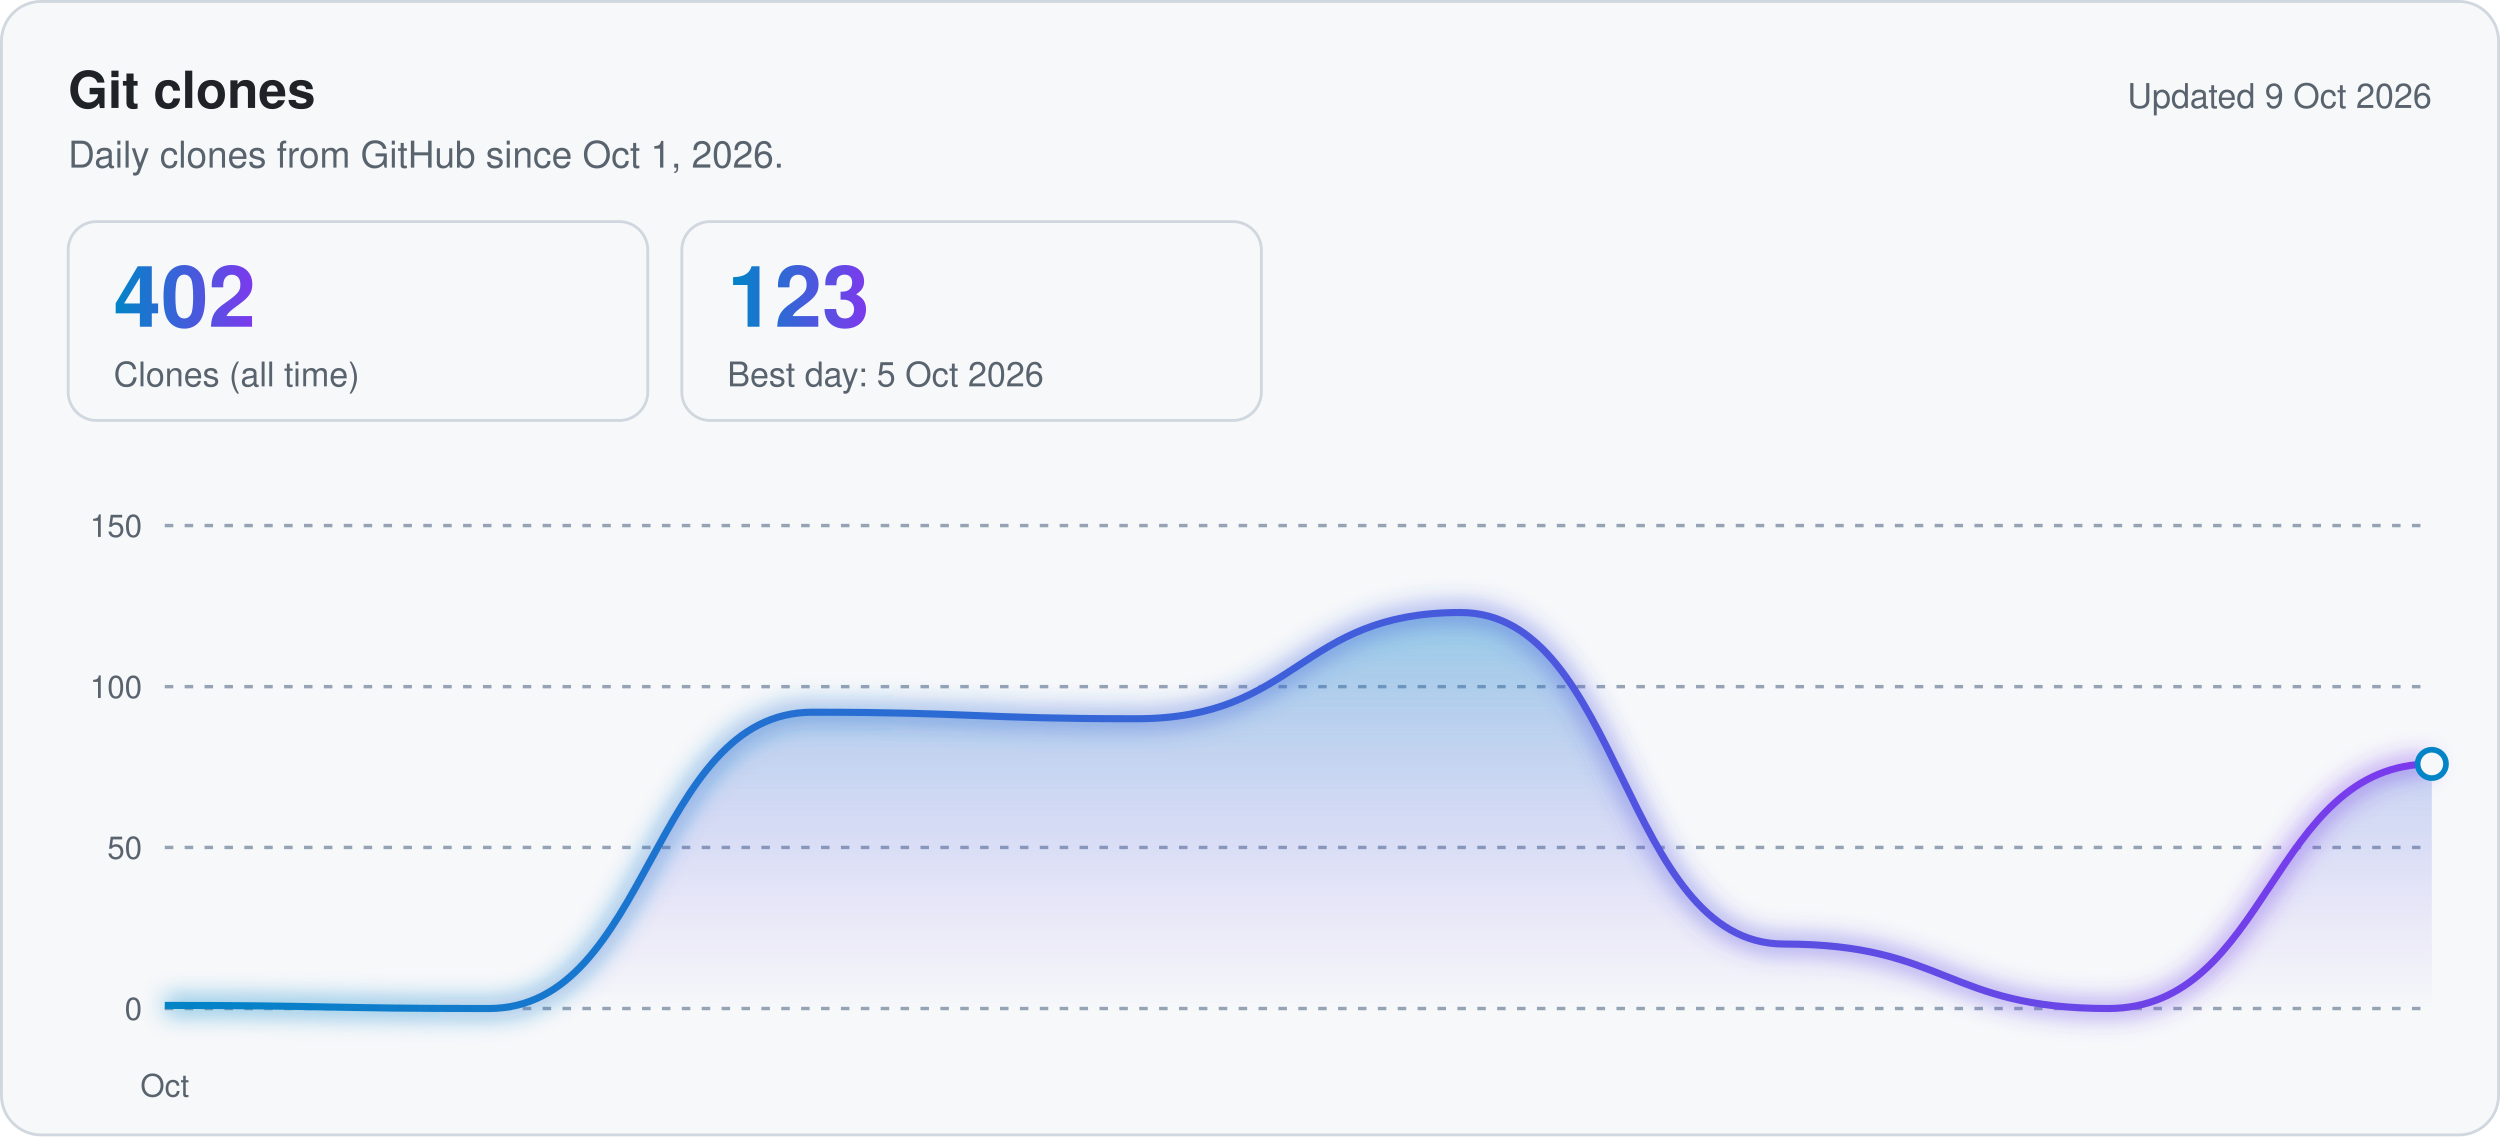
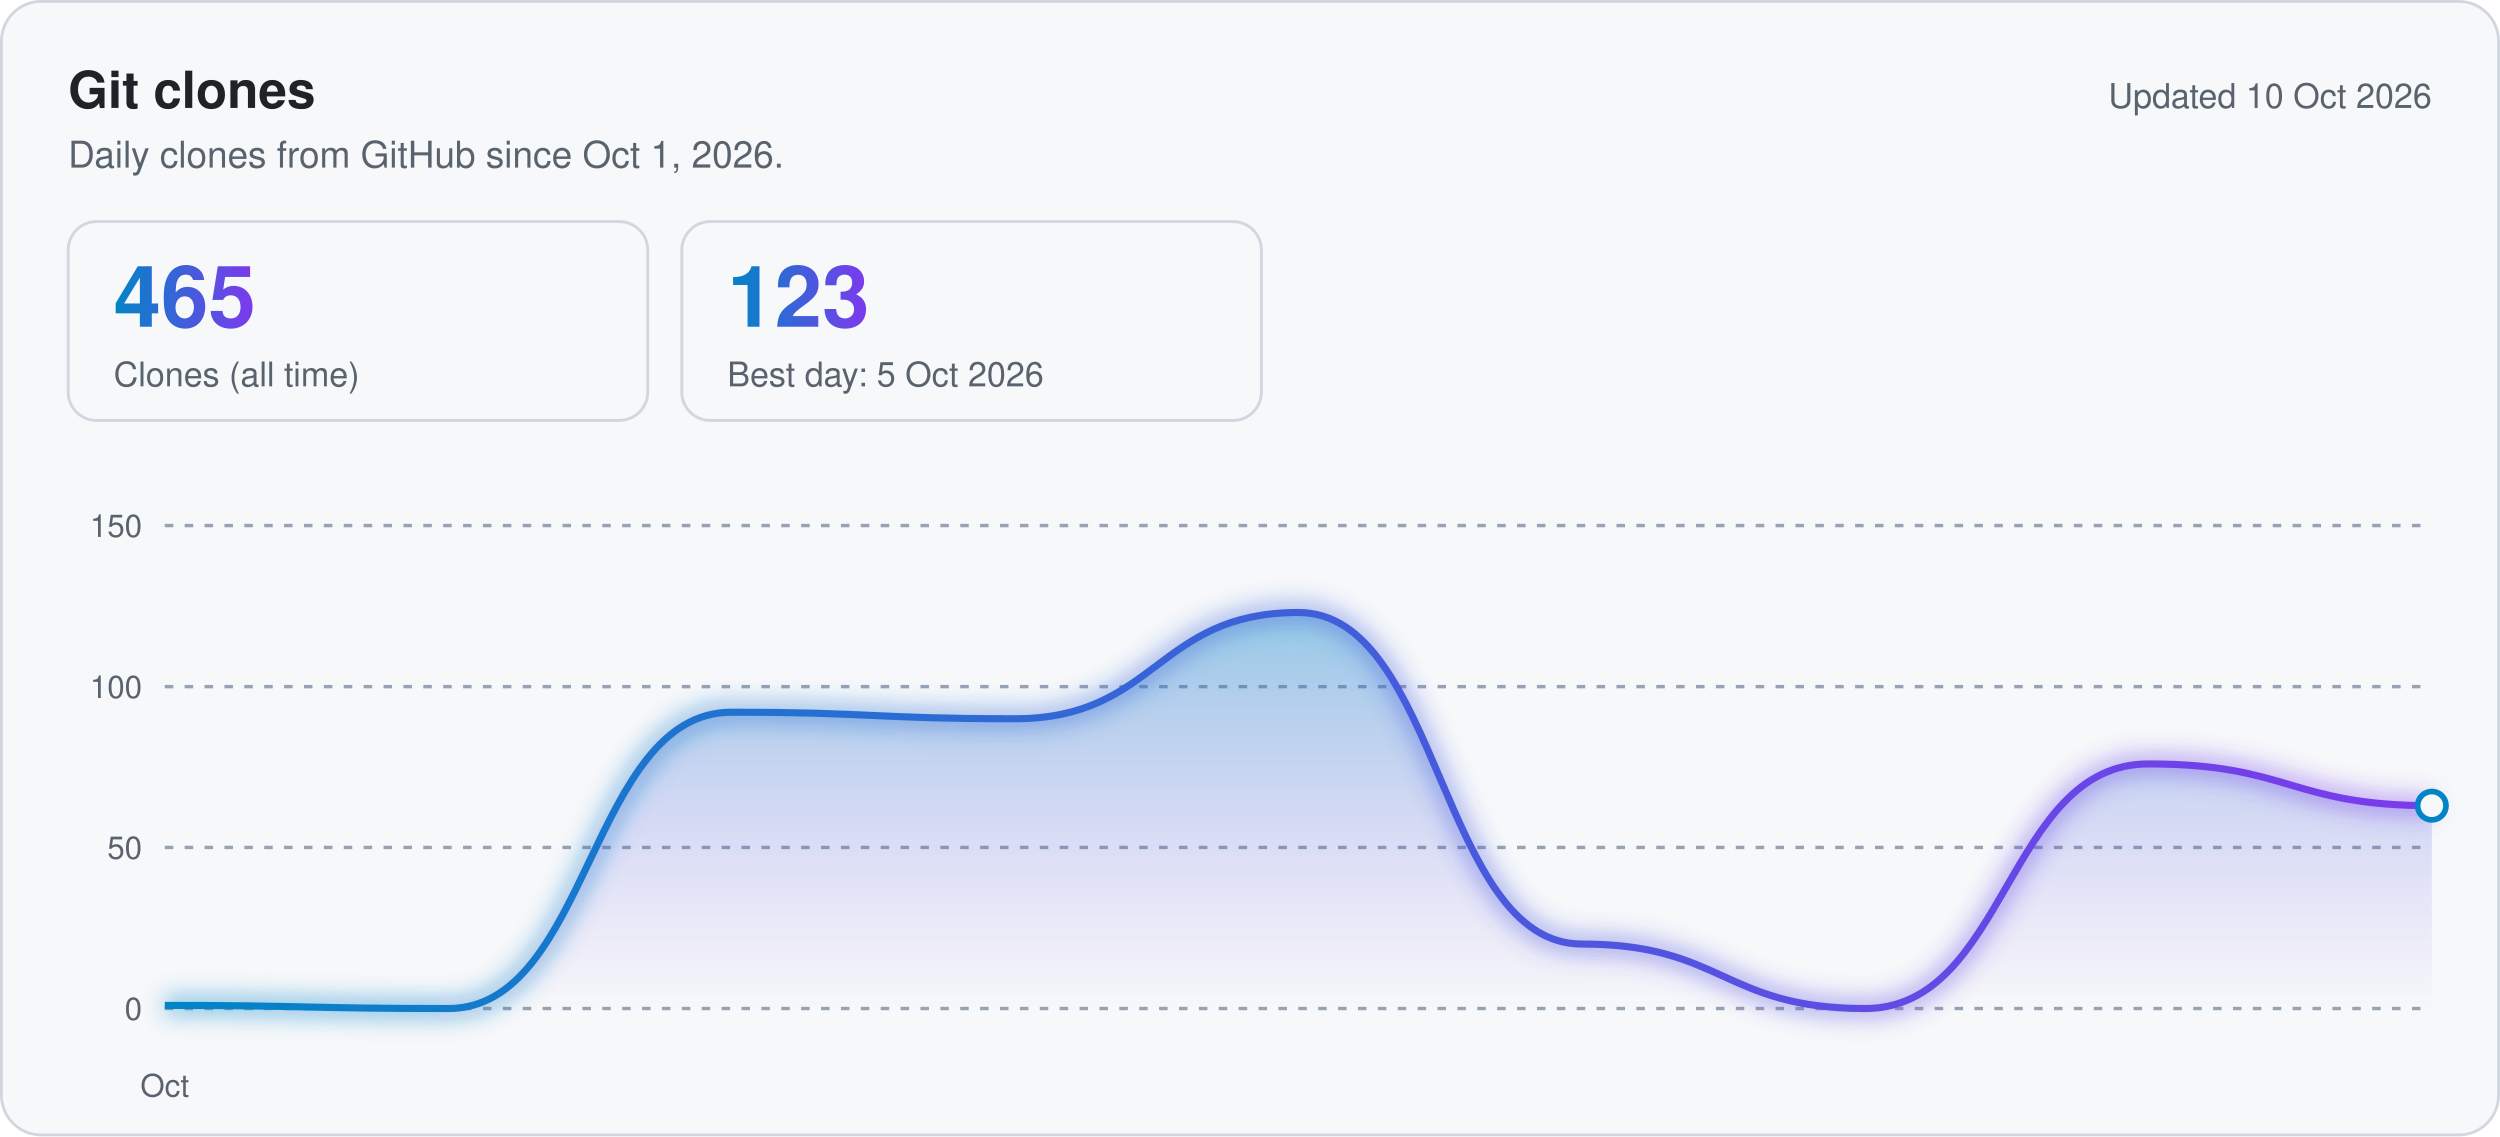
<svg xmlns="http://www.w3.org/2000/svg" viewBox="0 0 880 400" width="880" height="400" role="img" aria-label="Git clones" font-family="'Segoe UI', system-ui, -apple-system, Helvetica, Arial, sans-serif">
  <style>@keyframes draw{from{stroke-dasharray:1;stroke-dashoffset:1}to{stroke-dasharray:1;stroke-dashoffset:0}}@keyframes fade{from{opacity:0}}.ln,.gw{animation:draw 2.2s ease-out .2s backwards}.fd{animation:fade 1.4s ease 1.2s backwards}@media (prefers-reduced-motion:reduce){.lwv{display:none}}@media (prefers-reduced-motion:reduce){*{animation:none!important}}</style>
  <defs>
    <linearGradient id="lg" x1="0" x2="1">
      <stop offset="0" stop-color="#0284c7" />
      <stop offset="1" stop-color="#7c3aed" />
    </linearGradient>
    <linearGradient id="ag" x1="0" x2="0" y1="0" y2="1">
      <stop offset="0" stop-color="#0284c7" stop-opacity=".4" />
      <stop offset="1" stop-color="#7c3aed" stop-opacity="0" />
    </linearGradient>
    <filter id="gw" x="-5%" y="-30%" width="110%" height="160%">
      <feGaussianBlur stdDeviation="4" />
    </filter>
    <linearGradient id="wv" gradientUnits="userSpaceOnUse" x1="0" y1="0" x2="880" y2="0" gradientTransform="translate(-90,0)">
      <stop offset="0" stop-color="#fff" stop-opacity="0" />
      <stop offset=".04" stop-color="#fff" stop-opacity="0" />
      <stop offset=".08" stop-color="#fff" stop-opacity="1" />
      <stop offset=".086" stop-color="#fff" stop-opacity="0" />
      <stop offset="1" stop-color="#fff" stop-opacity="0" />
      <animateTransform attributeName="gradientTransform" type="translate" from="-90 0" to="970 0" dur="10s" begin="2.4s" repeatCount="indefinite" />
    </linearGradient>
  </defs>
  <rect x=".5" y=".5" width="879" height="399" rx="14" fill="#f6f8fa" stroke="#d0d7de" />
  <text x="24" y="38" font-size="18" font-weight="700" fill="#1f2328">Git clones</text>
  <text x="24" y="59" font-size="13" fill="#59636e">Daily clones from GitHub since Oct 1, 2026.</text>
-   <text x="856" y="38" font-size="12" fill="#59636e" text-anchor="end">Updated 9 Oct 2026</text>
+   <text x="856" y="38" font-size="12" fill="#59636e" text-anchor="end">Updated 10 Oct 2026</text>
  <rect x="24" y="78" width="204" height="70" rx="10" fill="none" stroke="#d0d7de" />
-   <text x="40" y="115" font-size="30" font-weight="700" fill="url(#lg)">402</text>
+   <text x="40" y="115" font-size="30" font-weight="700" fill="url(#lg)">465</text>
  <text x="40" y="136" font-size="12" fill="#59636e">Clones (all time)</text>
  <rect x="240" y="78" width="204" height="70" rx="10" fill="none" stroke="#d0d7de" />
  <text x="256" y="115" font-size="30" font-weight="700" fill="url(#lg)">123</text>
  <text x="256" y="136" font-size="12" fill="#59636e">Best day: 5 Oct 2026</text>
  <line x1="58" x2="856" y1="355.0" y2="355.0" stroke="#95a3b5" stroke-width="1.2" stroke-dasharray="3 4" />
  <text x="50" y="359.0" font-size="11" fill="#59636e" text-anchor="end">0</text>
  <line x1="58" x2="856" y1="298.3" y2="298.3" stroke="#95a3b5" stroke-width="1.2" stroke-dasharray="3 4" />
  <text x="50" y="302.3" font-size="11" fill="#59636e" text-anchor="end">50</text>
  <line x1="58" x2="856" y1="241.7" y2="241.7" stroke="#95a3b5" stroke-width="1.2" stroke-dasharray="3 4" />
  <text x="50" y="245.7" font-size="11" fill="#59636e" text-anchor="end">100</text>
  <line x1="58" x2="856" y1="185.0" y2="185.0" stroke="#95a3b5" stroke-width="1.2" stroke-dasharray="3 4" />
  <text x="50" y="189.0" font-size="11" fill="#59636e" text-anchor="end">150</text>
  <text x="58.0" y="386" font-size="11" fill="#59636e" text-anchor="middle">Oct</text>
-   <path class="fd" d="M58.0,353.9C115.0,353.9 115.0,355.0 172.0,355.0C229.0,355.0 229.0,250.7 286.0,250.7C343.0,250.7 343.0,253.0 400.0,253.0C457.0,253.0 457.0,215.6 514.0,215.6C571.0,215.6 571.0,332.3 628.0,332.3C685.0,332.3 685.0,355.0 742.0,355.0C799.0,355.0 799.0,268.9 856.0,268.9L856.0,355.0L58.0,355.0Z" fill="url(#ag)" />
-   <path class="gw" d="M58.0,353.9C115.0,353.9 115.0,355.0 172.0,355.0C229.0,355.0 229.0,250.7 286.0,250.7C343.0,250.7 343.0,253.0 400.0,253.0C457.0,253.0 457.0,215.6 514.0,215.6C571.0,215.6 571.0,332.3 628.0,332.3C685.0,332.3 685.0,355.0 742.0,355.0C799.0,355.0 799.0,268.9 856.0,268.9" pathLength="1" fill="none" stroke="url(#lg)" stroke-width="7" stroke-opacity=".45" filter="url(#gw)" />
-   <path class="ln" d="M58.0,353.9C115.0,353.9 115.0,355.0 172.0,355.0C229.0,355.0 229.0,250.7 286.0,250.7C343.0,250.7 343.0,253.0 400.0,253.0C457.0,253.0 457.0,215.6 514.0,215.6C571.0,215.6 571.0,332.3 628.0,332.3C685.0,332.3 685.0,355.0 742.0,355.0C799.0,355.0 799.0,268.9 856.0,268.9" pathLength="1" fill="none" stroke="url(#lg)" stroke-width="2.5" stroke-linejoin="round" />
-   <path class="lwv" d="M58.0,353.9C115.0,353.9 115.0,355.0 172.0,355.0C229.0,355.0 229.0,250.7 286.0,250.7C343.0,250.7 343.0,253.0 400.0,253.0C457.0,253.0 457.0,215.6 514.0,215.6C571.0,215.6 571.0,332.3 628.0,332.3C685.0,332.3 685.0,355.0 742.0,355.0C799.0,355.0 799.0,268.9 856.0,268.9" fill="none" stroke="url(#wv)" stroke-width="5.5" stroke-linecap="round" filter="url(#gw)" />
-   <path class="lwv" d="M58.0,353.9C115.0,353.9 115.0,355.0 172.0,355.0C229.0,355.0 229.0,250.7 286.0,250.7C343.0,250.7 343.0,253.0 400.0,253.0C457.0,253.0 457.0,215.6 514.0,215.6C571.0,215.6 571.0,332.3 628.0,332.3C685.0,332.3 685.0,355.0 742.0,355.0C799.0,355.0 799.0,268.9 856.0,268.9" fill="none" stroke="url(#wv)" stroke-width="2" stroke-linecap="round" />
-   <circle class="fd" cx="856.0" cy="268.9" r="5" fill="#f6f8fa" stroke="#0284c7" stroke-width="2" />
+   <path class="fd" d="M58.0,353.9C107.9,353.9 107.9,355.0 157.8,355.0C207.6,355.0 207.6,250.7 257.5,250.7C307.4,250.7 307.4,253.0 357.2,253.0C407.1,253.0 407.1,215.6 457.0,215.6C506.9,215.6 506.9,332.3 556.8,332.3C606.6,332.3 606.6,355.0 656.5,355.0C706.4,355.0 706.4,268.9 756.2,268.9C806.1,268.9 806.1,283.6 856.0,283.6L856.0,355.0L58.0,355.0Z" fill="url(#ag)" />
+   <path class="gw" d="M58.0,353.9C107.9,353.9 107.9,355.0 157.8,355.0C207.6,355.0 207.6,250.7 257.5,250.7C307.4,250.7 307.4,253.0 357.2,253.0C407.1,253.0 407.1,215.6 457.0,215.6C506.9,215.6 506.9,332.3 556.8,332.3C606.6,332.3 606.6,355.0 656.5,355.0C706.4,355.0 706.4,268.9 756.2,268.9C806.1,268.9 806.1,283.6 856.0,283.6" pathLength="1" fill="none" stroke="url(#lg)" stroke-width="7" stroke-opacity=".45" filter="url(#gw)" />
+   <path class="ln" d="M58.0,353.9C107.9,353.9 107.9,355.0 157.8,355.0C207.6,355.0 207.6,250.7 257.5,250.7C307.4,250.7 307.4,253.0 357.2,253.0C407.1,253.0 407.1,215.6 457.0,215.6C506.9,215.6 506.9,332.3 556.8,332.3C606.6,332.3 606.6,355.0 656.5,355.0C706.4,355.0 706.4,268.9 756.2,268.9C806.1,268.9 806.1,283.6 856.0,283.6" pathLength="1" fill="none" stroke="url(#lg)" stroke-width="2.5" stroke-linejoin="round" />
+   <path class="lwv" d="M58.0,353.9C107.9,353.9 107.9,355.0 157.8,355.0C207.6,355.0 207.6,250.7 257.5,250.7C307.4,250.7 307.4,253.0 357.2,253.0C407.1,253.0 407.1,215.6 457.0,215.6C506.9,215.6 506.9,332.3 556.8,332.3C606.6,332.3 606.6,355.0 656.5,355.0C706.4,355.0 706.4,268.9 756.2,268.9C806.1,268.9 806.1,283.6 856.0,283.6" fill="none" stroke="url(#wv)" stroke-width="5.5" stroke-linecap="round" filter="url(#gw)" />
+   <path class="lwv" d="M58.0,353.9C107.9,353.9 107.9,355.0 157.8,355.0C207.6,355.0 207.6,250.7 257.5,250.7C307.4,250.7 307.4,253.0 357.2,253.0C407.1,253.0 407.1,215.6 457.0,215.6C506.9,215.6 506.9,332.3 556.8,332.3C606.6,332.3 606.6,355.0 656.5,355.0C706.4,355.0 706.4,268.9 756.2,268.9C806.1,268.9 806.1,283.6 856.0,283.6" fill="none" stroke="url(#wv)" stroke-width="2" stroke-linecap="round" />
+   <circle class="fd" cx="856.0" cy="283.6" r="5" fill="#f6f8fa" stroke="#0284c7" stroke-width="2" />
</svg>
